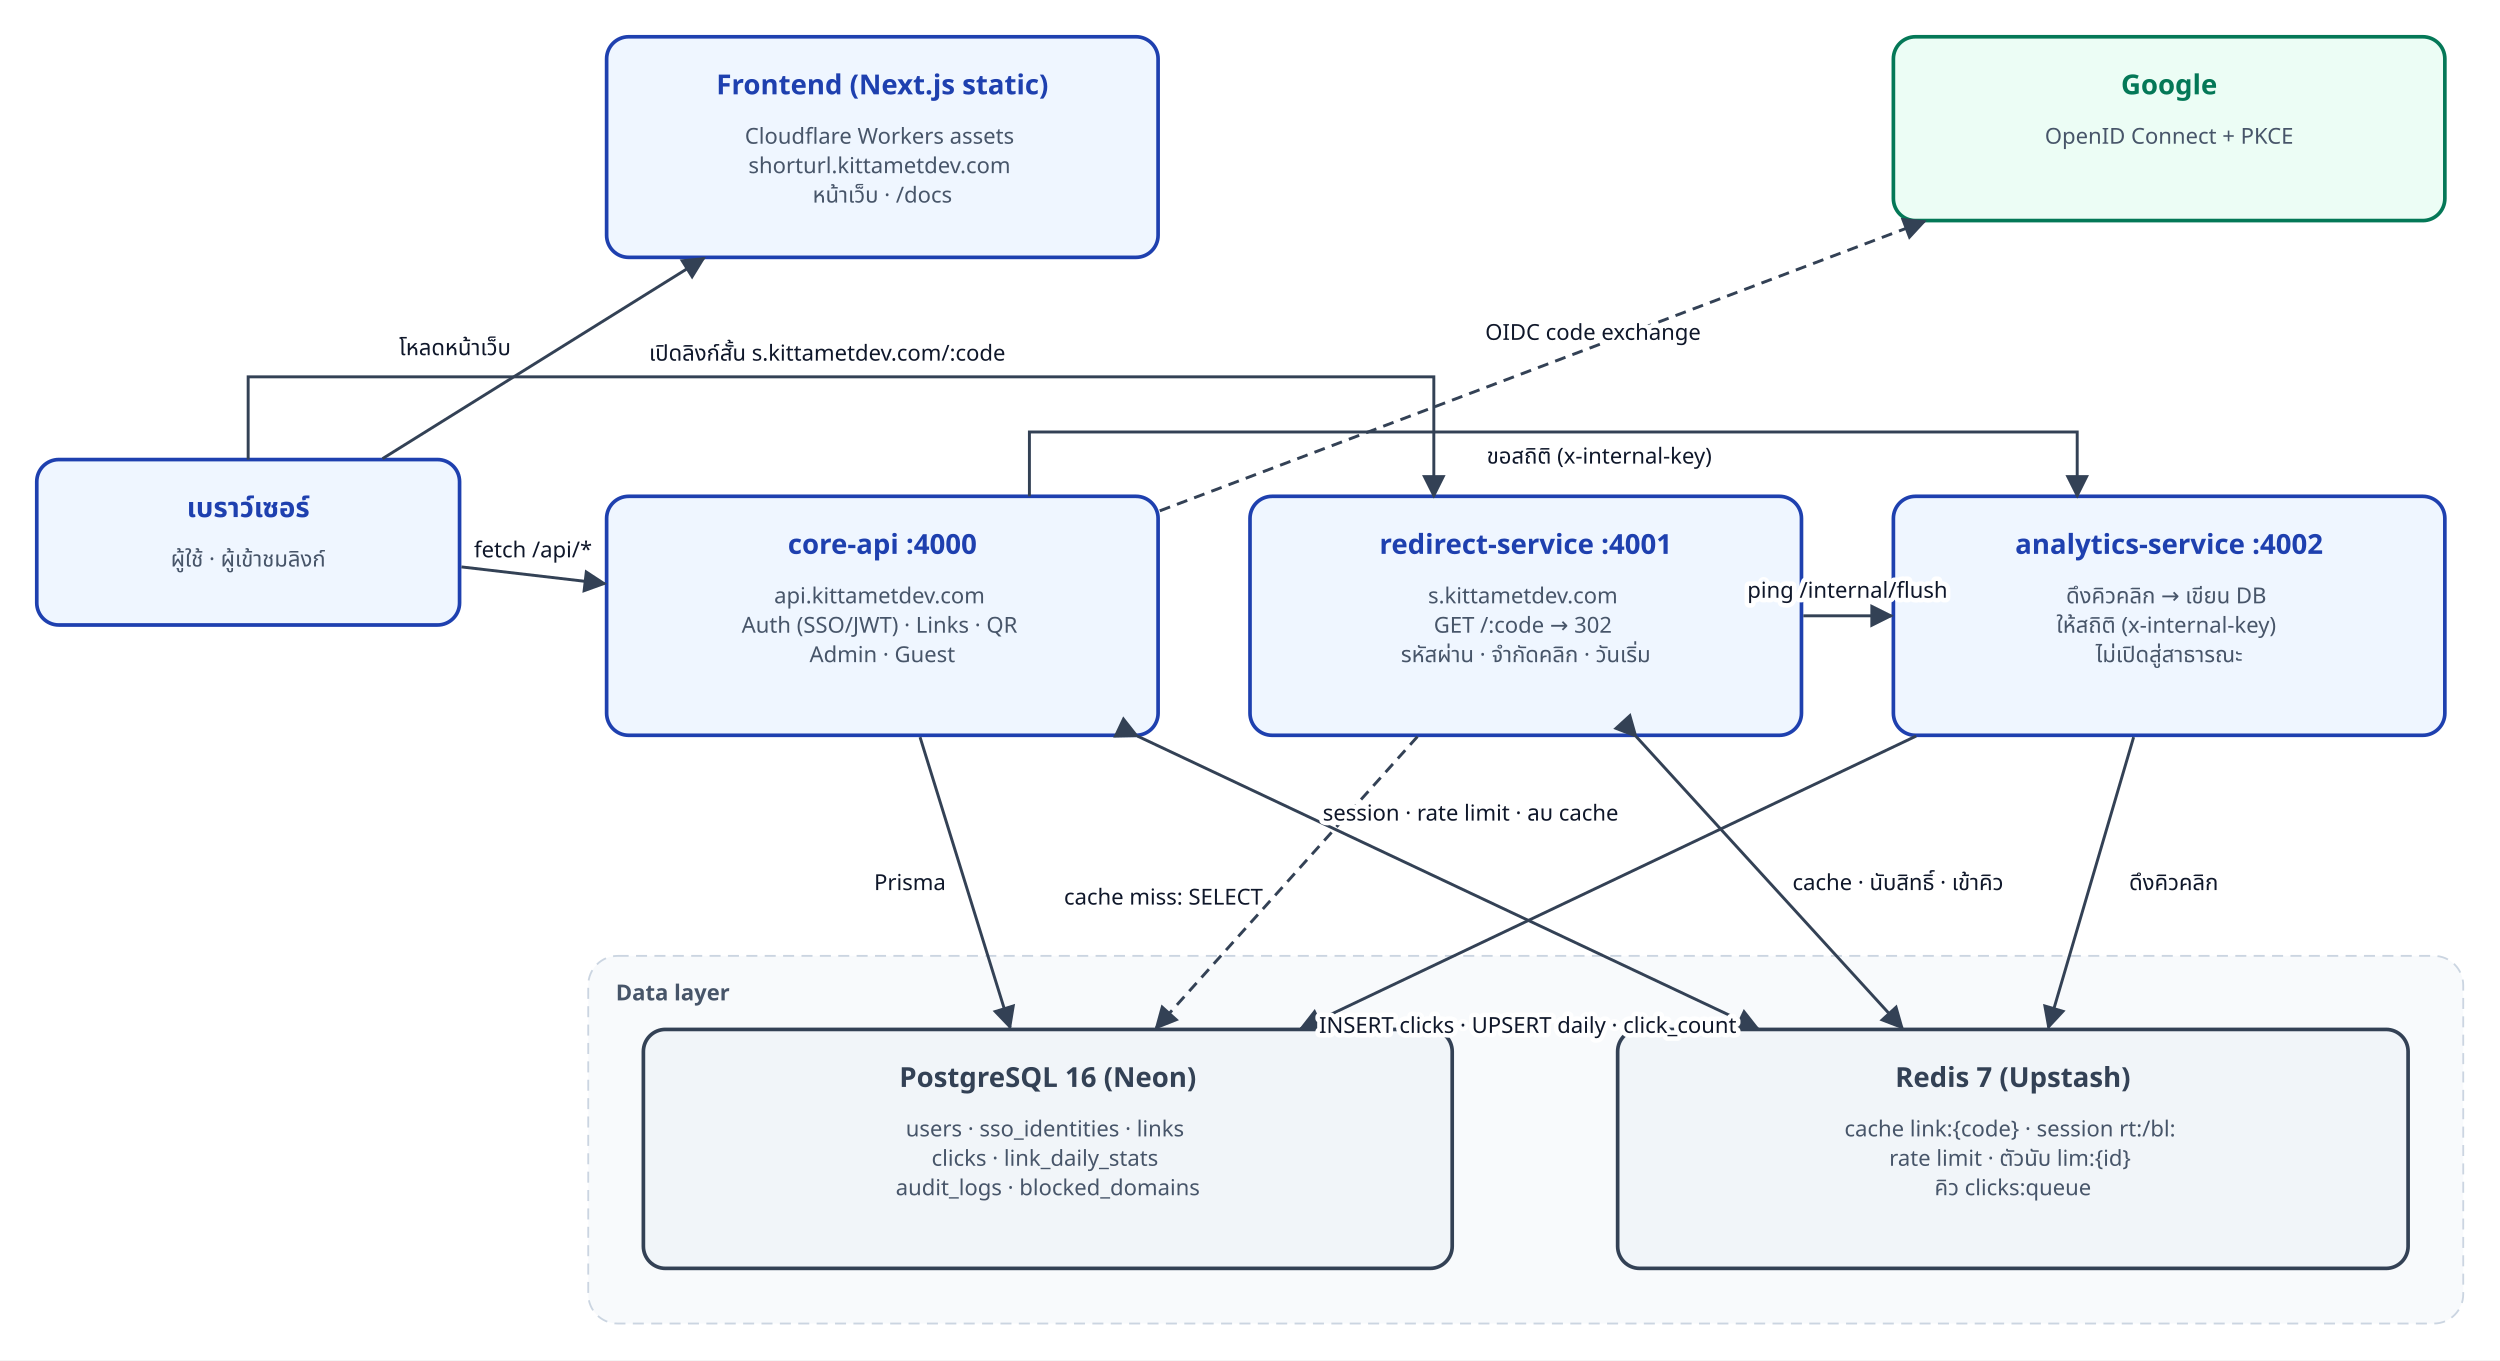
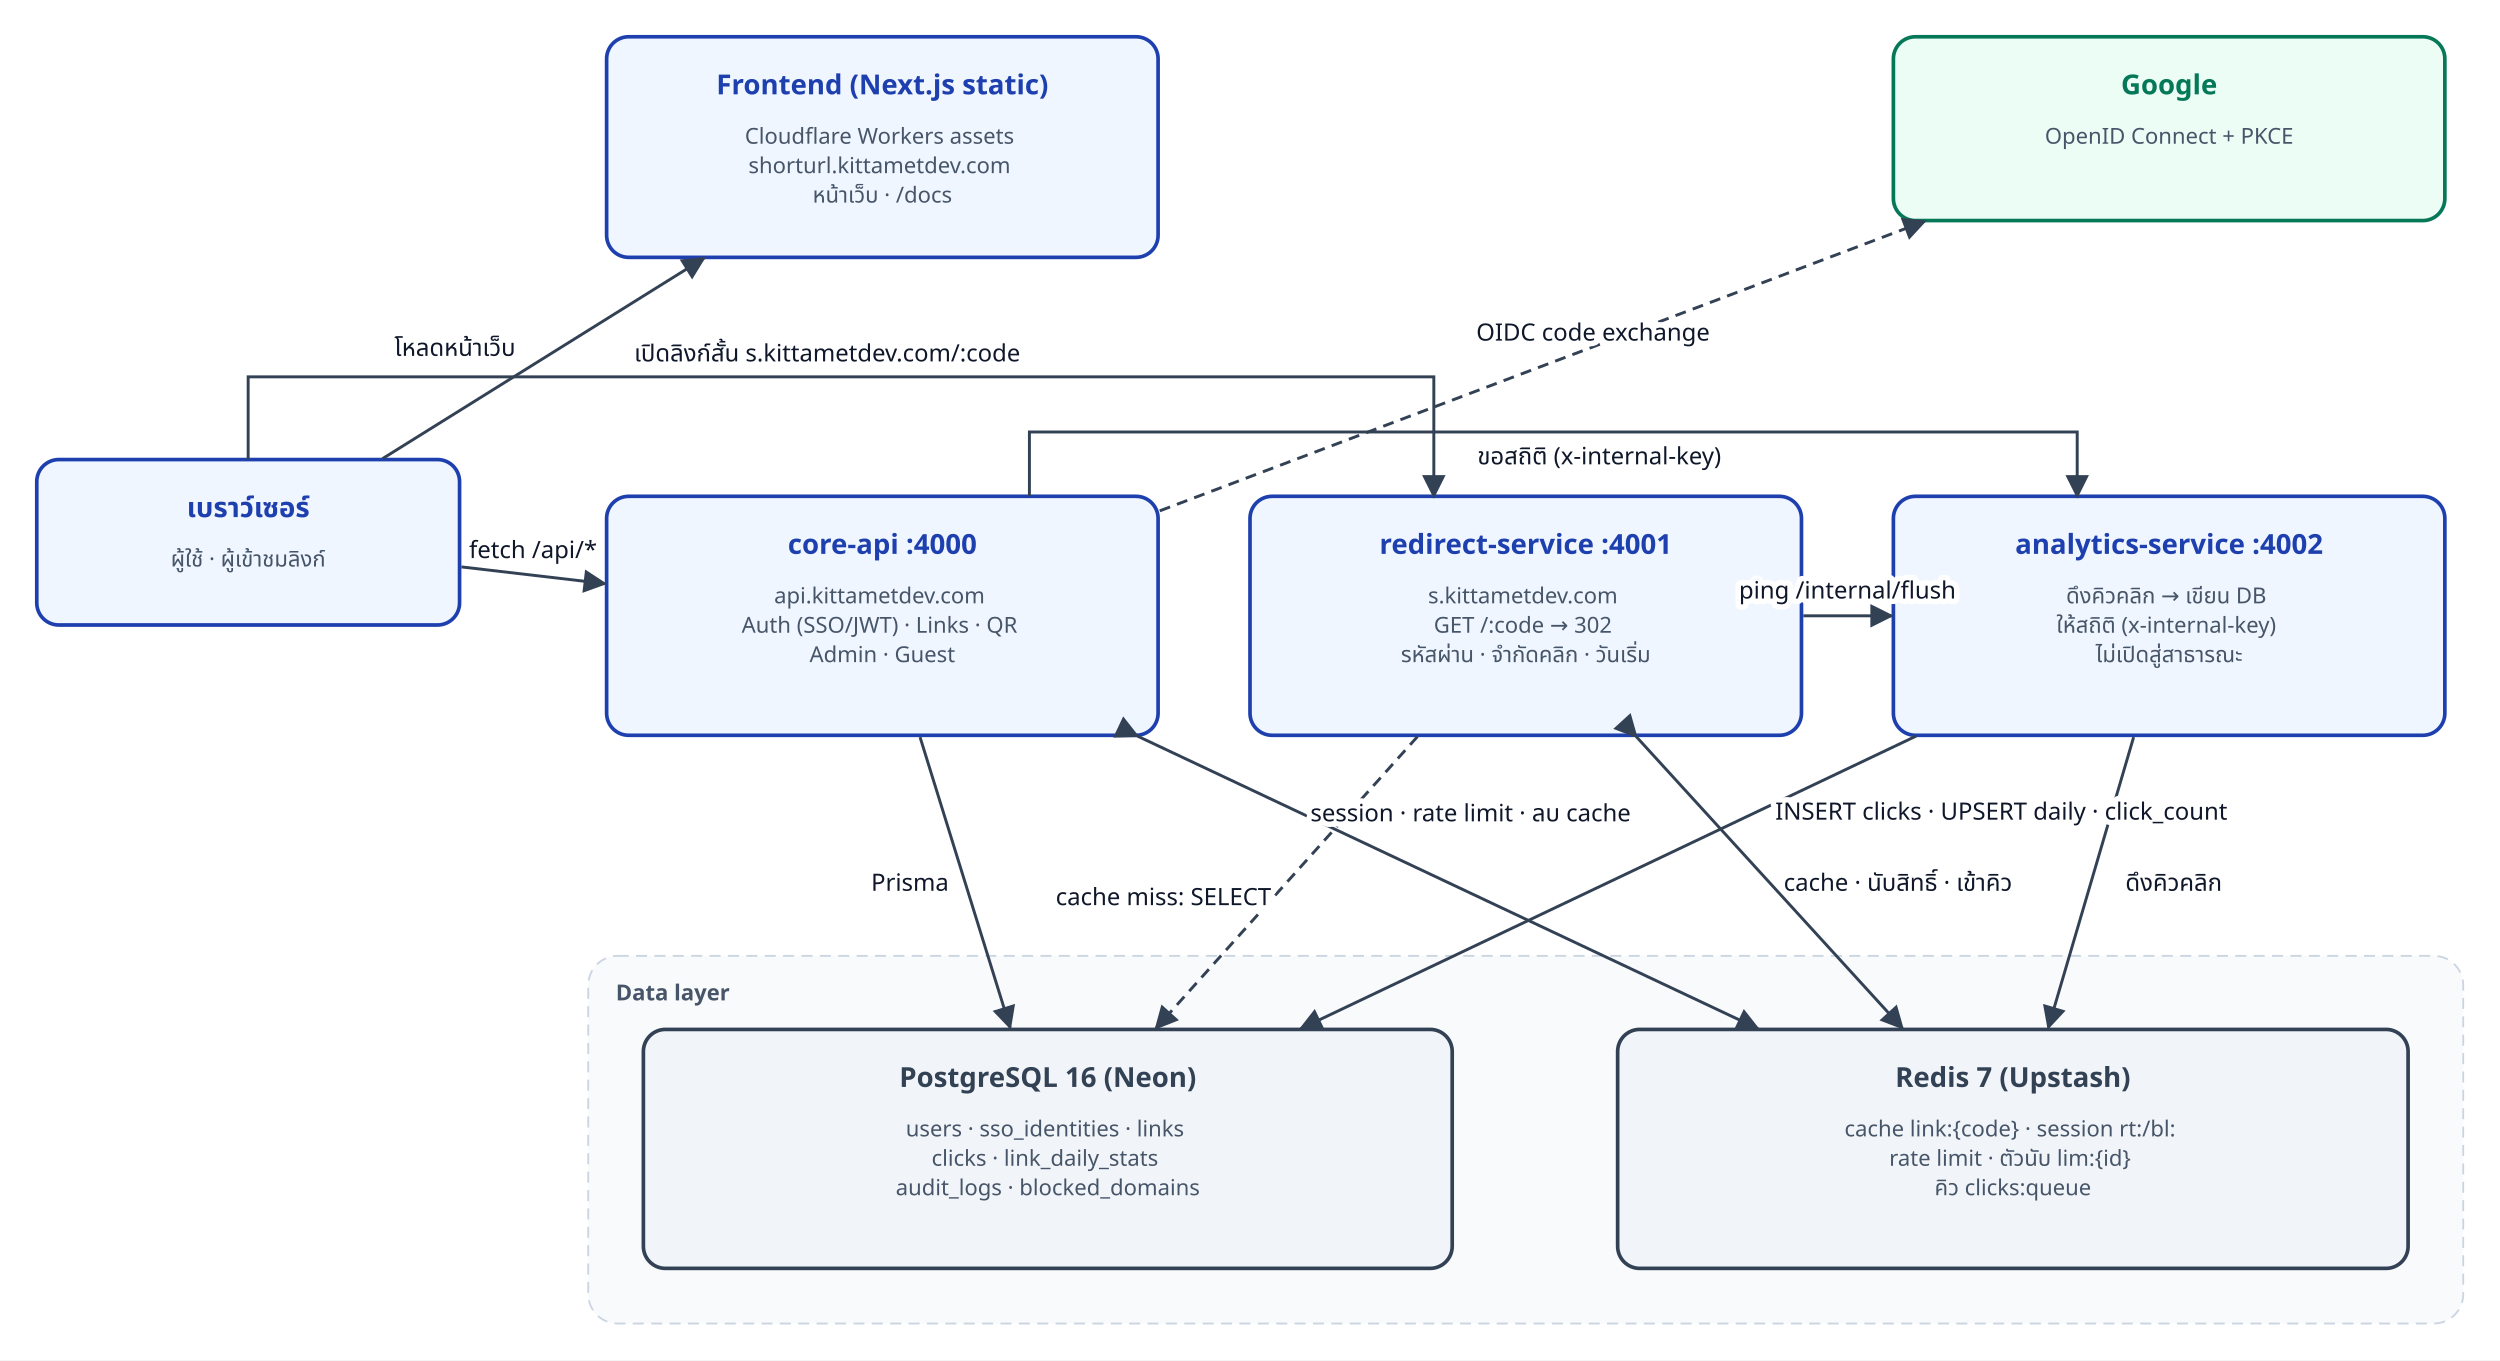
<svg xmlns="http://www.w3.org/2000/svg" viewBox="0 0 1360 740" width="1360" height="740" role="img" aria-label="System architecture" font-family="'Noto Sans Thai','Sukhumvit Set',Thonburi,'Segoe UI',system-ui,sans-serif">
  <defs>
    <marker id="ah" viewBox="0 0 10 10" refX="9" refY="5" markerWidth="8" markerHeight="8" orient="auto-start-reverse">
      <path d="M0 0L10 5L0 10z" fill="#334155" />
    </marker>
    <marker id="ahs" viewBox="0 0 10 10" refX="1" refY="5" markerWidth="8" markerHeight="8" orient="auto-start-reverse">
      <path d="M10 0L0 5L10 10z" fill="#334155" />
    </marker>
  </defs>
  <rect width="1360" height="740" fill="#fff" />
  <rect x="20" y="250" width="230" height="90" rx="12" fill="#eff6ff" stroke="#1e40af" stroke-width="2" />
  <text x="135" text-anchor="middle" font-size="15" font-weight="700" fill="#1e40af">
    <tspan x="135" y="281.3">เบราว์เซอร์</tspan>
  </text>
  <text x="135" text-anchor="middle" font-size="12" font-weight="400" fill="#475569">
    <tspan x="135" y="308.2">ผู้ใช้ · ผู้เข้าชมลิงก์</tspan>
  </text>
  <rect x="330" y="20" width="300" height="120" rx="12" fill="#eff6ff" stroke="#1e40af" stroke-width="2" />
  <text x="480" text-anchor="middle" font-size="15" font-weight="700" fill="#1e40af">
    <tspan x="480" y="51.3">Frontend (Next.js static)</tspan>
  </text>
  <text x="480" text-anchor="middle" font-size="12" font-weight="400" fill="#475569">
    <tspan x="480" y="78.2">Cloudflare Workers assets</tspan>
    <tspan x="480" y="94.2">shorturl.kittametdev.com</tspan>
    <tspan x="480" y="110.2">หน้าเว็บ · /docs</tspan>
  </text>
  <rect x="1030" y="20" width="300" height="100" rx="12" fill="#ecfdf5" stroke="#047857" stroke-width="2" />
  <text x="1180" text-anchor="middle" font-size="15" font-weight="700" fill="#047857">
    <tspan x="1180" y="51.3">Google</tspan>
  </text>
  <text x="1180" text-anchor="middle" font-size="12" font-weight="400" fill="#475569">
    <tspan x="1180" y="78.2">OpenID Connect + PKCE</tspan>
  </text>
  <rect x="330" y="270" width="300" height="130" rx="12" fill="#eff6ff" stroke="#1e40af" stroke-width="2" />
  <text x="480" text-anchor="middle" font-size="15" font-weight="700" fill="#1e40af">
    <tspan x="480" y="301.3">core-api  :4000</tspan>
  </text>
  <text x="480" text-anchor="middle" font-size="12" font-weight="400" fill="#475569">
    <tspan x="480" y="328.2">api.kittametdev.com</tspan>
    <tspan x="480" y="344.2">Auth (SSO/JWT) · Links · QR</tspan>
    <tspan x="480" y="360.2">Admin · Guest</tspan>
  </text>
  <rect x="680" y="270" width="300" height="130" rx="12" fill="#eff6ff" stroke="#1e40af" stroke-width="2" />
  <text x="830" text-anchor="middle" font-size="15" font-weight="700" fill="#1e40af">
    <tspan x="830" y="301.3">redirect-service  :4001</tspan>
  </text>
  <text x="830" text-anchor="middle" font-size="12" font-weight="400" fill="#475569">
    <tspan x="830" y="328.2">s.kittametdev.com</tspan>
    <tspan x="830" y="344.2">GET /:code → 302</tspan>
    <tspan x="830" y="360.2">รหัสผ่าน · จำกัดคลิก · วันเริ่ม</tspan>
  </text>
  <rect x="1030" y="270" width="300" height="130" rx="12" fill="#eff6ff" stroke="#1e40af" stroke-width="2" />
  <text x="1180" text-anchor="middle" font-size="15" font-weight="700" fill="#1e40af">
    <tspan x="1180" y="301.3">analytics-service  :4002</tspan>
  </text>
  <text x="1180" text-anchor="middle" font-size="12" font-weight="400" fill="#475569">
    <tspan x="1180" y="328.2">ดึงคิวคลิก → เขียน DB</tspan>
    <tspan x="1180" y="344.2">ให้สถิติ (x-internal-key)</tspan>
    <tspan x="1180" y="360.2">ไม่เปิดสู่สาธารณะ</tspan>
  </text>
  <rect x="320" y="520" width="1020" height="200" rx="16" fill="#f8fafc" stroke="#cbd5e1" stroke-dasharray="6 4" />
  <text x="335" text-anchor="start" font-size="12" font-weight="700" fill="#475569">
    <tspan x="335" y="544.2">Data layer</tspan>
  </text>
  <rect x="350" y="560" width="440" height="130" rx="12" fill="#f1f5f9" stroke="#334155" stroke-width="2" />
  <text x="570" text-anchor="middle" font-size="15" font-weight="700" fill="#334155">
    <tspan x="570" y="591.3">PostgreSQL 16 (Neon)</tspan>
  </text>
  <text x="570" text-anchor="middle" font-size="12" font-weight="400" fill="#475569">
    <tspan x="570" y="618.2">users · sso_identities · links</tspan>
    <tspan x="570" y="634.2">clicks · link_daily_stats</tspan>
    <tspan x="570" y="650.2">audit_logs · blocked_domains</tspan>
  </text>
  <rect x="880" y="560" width="430" height="130" rx="12" fill="#f1f5f9" stroke="#334155" stroke-width="2" />
  <text x="1095" text-anchor="middle" font-size="15" font-weight="700" fill="#334155">
    <tspan x="1095" y="591.3">Redis 7 (Upstash)</tspan>
  </text>
  <text x="1095" text-anchor="middle" font-size="12" font-weight="400" fill="#475569">
    <tspan x="1095" y="618.2">cache link:{code} · session rt:/bl:</tspan>
    <tspan x="1095" y="634.2">rate limit · ตัวนับ lim:{id}</tspan>
    <tspan x="1095" y="650.2">คิว clicks:queue</tspan>
  </text>
  <path d="M208.1 249.5 L382.9 140.5" fill="none" stroke="#334155" stroke-width="1.6" marker-end="url(#ah)" />
  <path d="M251 308.4 L329 317.5" fill="none" stroke="#334155" stroke-width="1.6" marker-end="url(#ah)" />
  <path d="M135 250 L135 205 L780 205 L780 270" fill="none" stroke="#334155" stroke-width="1.6" marker-end="url(#ah)" />
  <path d="M560 270 L560 235 L1130 235 L1130 270" fill="none" stroke="#334155" stroke-width="1.6" marker-end="url(#ah)" />
  <path d="M630.9 277.9 L1047 120.4" fill="none" stroke="#334155" stroke-width="1.6" stroke-dasharray="6 4" marker-end="url(#ah)" />
  <path d="M981 335 L1029 335" fill="none" stroke="#334155" stroke-width="1.6" marker-end="url(#ah)" />
  <path d="M500.5 401 L549.5 559" fill="none" stroke="#334155" stroke-width="1.6" marker-end="url(#ah)" />
  <path d="M618.7 400.4 L956.3 559.6" fill="none" stroke="#334155" stroke-width="1.6" marker-end="url(#ah)" marker-start="url(#ahs)" />
  <path d="M771.1 400.7 L628.9 559.3" fill="none" stroke="#334155" stroke-width="1.6" stroke-dasharray="6 4" marker-end="url(#ah)" />
  <path d="M890.1 400.7 L1034.9 559.3" fill="none" stroke="#334155" stroke-width="1.6" marker-end="url(#ah)" marker-start="url(#ahs)" />
  <path d="M1160.7 401 L1114.3 559" fill="none" stroke="#334155" stroke-width="1.6" marker-end="url(#ah)" />
  <path d="M1042.4 400.4 L707.6 559.6" fill="none" stroke="#334155" stroke-width="1.6" marker-end="url(#ah)" />
-   <g font-size="12" fill="#0f172a" stroke="#fff" stroke-width="5" stroke-linejoin="round" paint-order="stroke" style="paint-order:stroke">
-     <text x="247.5" text-anchor="middle" font-size="12" font-weight="400" fill="#0f172a">
-       <tspan x="247.5" y="193.2">โหลดหน้าเว็บ</tspan>
+   <g font-size="13" fill="#0f172a" stroke="#fff" stroke-width="6" stroke-linejoin="round" paint-order="stroke" style="paint-order:stroke">
+     <text x="247.5" text-anchor="middle" font-size="13" font-weight="400" fill="#0f172a">
+       <tspan x="247.5" y="193.6">โหลดหน้าเว็บ</tspan>
    </text>
  </g>
-   <g font-size="12" fill="#0f172a" stroke="#fff" stroke-width="5" stroke-linejoin="round" paint-order="stroke" style="paint-order:stroke">
-     <text x="290" text-anchor="middle" font-size="12" font-weight="400" fill="#0f172a">
-       <tspan x="290" y="303.2">fetch /api/*</tspan>
+   <g font-size="13" fill="#0f172a" stroke="#fff" stroke-width="6" stroke-linejoin="round" paint-order="stroke" style="paint-order:stroke">
+     <text x="290" text-anchor="middle" font-size="13" font-weight="400" fill="#0f172a">
+       <tspan x="290" y="303.6">fetch /api/*</tspan>
    </text>
  </g>
-   <g font-size="12" fill="#0f172a" stroke="#fff" stroke-width="5" stroke-linejoin="round" paint-order="stroke" style="paint-order:stroke">
-     <text x="450" text-anchor="middle" font-size="12" font-weight="400" fill="#0f172a">
-       <tspan x="450" y="196.2">เปิดลิงก์สั้น  s.kittametdev.com/:code</tspan>
+   <g font-size="13" fill="#0f172a" stroke="#fff" stroke-width="6" stroke-linejoin="round" paint-order="stroke" style="paint-order:stroke">
+     <text x="450" text-anchor="middle" font-size="13" font-weight="400" fill="#0f172a">
+       <tspan x="450" y="196.6">เปิดลิงก์สั้น  s.kittametdev.com/:code</tspan>
    </text>
  </g>
-   <g font-size="12" fill="#0f172a" stroke="#fff" stroke-width="5" stroke-linejoin="round" paint-order="stroke" style="paint-order:stroke">
-     <text x="870" text-anchor="middle" font-size="12" font-weight="400" fill="#0f172a">
-       <tspan x="870" y="252.2">ขอสถิติ (x-internal-key)</tspan>
+   <g font-size="13" fill="#0f172a" stroke="#fff" stroke-width="6" stroke-linejoin="round" paint-order="stroke" style="paint-order:stroke">
+     <text x="870" text-anchor="middle" font-size="13" font-weight="400" fill="#0f172a">
+       <tspan x="870" y="252.6">ขอสถิติ (x-internal-key)</tspan>
    </text>
  </g>
-   <g font-size="12" fill="#0f172a" stroke="#fff" stroke-width="5" stroke-linejoin="round" paint-order="stroke" style="paint-order:stroke">
-     <text x="866.6" text-anchor="middle" font-size="12" font-weight="400" fill="#0f172a">
-       <tspan x="866.6" y="184.9">OIDC code exchange</tspan>
+   <g font-size="13" fill="#0f172a" stroke="#fff" stroke-width="6" stroke-linejoin="round" paint-order="stroke" style="paint-order:stroke">
+     <text x="866.6" text-anchor="middle" font-size="13" font-weight="400" fill="#0f172a">
+       <tspan x="866.6" y="185.3">OIDC code exchange</tspan>
    </text>
  </g>
-   <g font-size="12" fill="#0f172a" stroke="#fff" stroke-width="5" stroke-linejoin="round" paint-order="stroke" style="paint-order:stroke">
-     <text x="1005" text-anchor="middle" font-size="12" font-weight="400" fill="#0f172a">
-       <tspan x="1005" y="325.2">ping /internal/flush</tspan>
+   <g font-size="13" fill="#0f172a" stroke="#fff" stroke-width="6" stroke-linejoin="round" paint-order="stroke" style="paint-order:stroke">
+     <text x="1005" text-anchor="middle" font-size="13" font-weight="400" fill="#0f172a">
+       <tspan x="1005" y="325.6">ping /internal/flush</tspan>
    </text>
  </g>
-   <g font-size="12" fill="#0f172a" stroke="#fff" stroke-width="5" stroke-linejoin="round" paint-order="stroke" style="paint-order:stroke">
-     <text x="495" text-anchor="middle" font-size="12" font-weight="400" fill="#0f172a">
-       <tspan x="495" y="484.2">Prisma</tspan>
+   <g font-size="13" fill="#0f172a" stroke="#fff" stroke-width="6" stroke-linejoin="round" paint-order="stroke" style="paint-order:stroke">
+     <text x="495" text-anchor="middle" font-size="13" font-weight="400" fill="#0f172a">
+       <tspan x="495" y="484.6">Prisma</tspan>
    </text>
  </g>
-   <g font-size="12" fill="#0f172a" stroke="#fff" stroke-width="5" stroke-linejoin="round" paint-order="stroke" style="paint-order:stroke">
-     <text x="800" text-anchor="middle" font-size="12" font-weight="400" fill="#0f172a">
-       <tspan x="800" y="446.4">session · rate limit · ลบ cache</tspan>
+   <g font-size="13" fill="#0f172a" stroke="#fff" stroke-width="6" stroke-linejoin="round" paint-order="stroke" style="paint-order:stroke">
+     <text x="800" text-anchor="middle" font-size="13" font-weight="400" fill="#0f172a">
+       <tspan x="800" y="446.8">session · rate limit · ลบ cache</tspan>
    </text>
  </g>
-   <g font-size="12" fill="#0f172a" stroke="#fff" stroke-width="5" stroke-linejoin="round" paint-order="stroke" style="paint-order:stroke">
-     <text x="632.9" text-anchor="middle" font-size="12" font-weight="400" fill="#0f172a">
-       <tspan x="632.9" y="492.1">cache miss: SELECT</tspan>
+   <g font-size="13" fill="#0f172a" stroke="#fff" stroke-width="6" stroke-linejoin="round" paint-order="stroke" style="paint-order:stroke">
+     <text x="632.9" text-anchor="middle" font-size="13" font-weight="400" fill="#0f172a">
+       <tspan x="632.9" y="492.4">cache miss: SELECT</tspan>
    </text>
  </g>
-   <g font-size="12" fill="#0f172a" stroke="#fff" stroke-width="5" stroke-linejoin="round" paint-order="stroke" style="paint-order:stroke">
-     <text x="1032.5" text-anchor="middle" font-size="12" font-weight="400" fill="#0f172a">
-       <tspan x="1032.5" y="484.2">cache · นับสิทธิ์ · เข้าคิว</tspan>
+   <g font-size="13" fill="#0f172a" stroke="#fff" stroke-width="6" stroke-linejoin="round" paint-order="stroke" style="paint-order:stroke">
+     <text x="1032.5" text-anchor="middle" font-size="13" font-weight="400" fill="#0f172a">
+       <tspan x="1032.5" y="484.6">cache · นับสิทธิ์ · เข้าคิว</tspan>
    </text>
  </g>
-   <g font-size="12" fill="#0f172a" stroke="#fff" stroke-width="5" stroke-linejoin="round" paint-order="stroke" style="paint-order:stroke">
-     <text x="1182.5" text-anchor="middle" font-size="12" font-weight="400" fill="#0f172a">
-       <tspan x="1182.5" y="484.2">ดึงคิวคลิก</tspan>
+   <g font-size="13" fill="#0f172a" stroke="#fff" stroke-width="6" stroke-linejoin="round" paint-order="stroke" style="paint-order:stroke">
+     <text x="1182.5" text-anchor="middle" font-size="13" font-weight="400" fill="#0f172a">
+       <tspan x="1182.5" y="484.6">ดึงคิวคลิก</tspan>
    </text>
  </g>
-   <g font-size="12" fill="#0f172a" stroke="#fff" stroke-width="5" stroke-linejoin="round" paint-order="stroke" style="paint-order:stroke">
-     <text x="831.1" text-anchor="middle" font-size="12" font-weight="400" fill="#0f172a">
-       <tspan x="831.1" y="561.9">INSERT clicks · UPSERT daily · click_count</tspan>
+   <g font-size="13" fill="#0f172a" stroke="#fff" stroke-width="6" stroke-linejoin="round" paint-order="stroke" style="paint-order:stroke">
+     <text x="1088.7" text-anchor="middle" font-size="13" font-weight="400" fill="#0f172a">
+       <tspan x="1088.7" y="445.9">INSERT clicks · UPSERT daily · click_count</tspan>
    </text>
  </g>
</svg>
